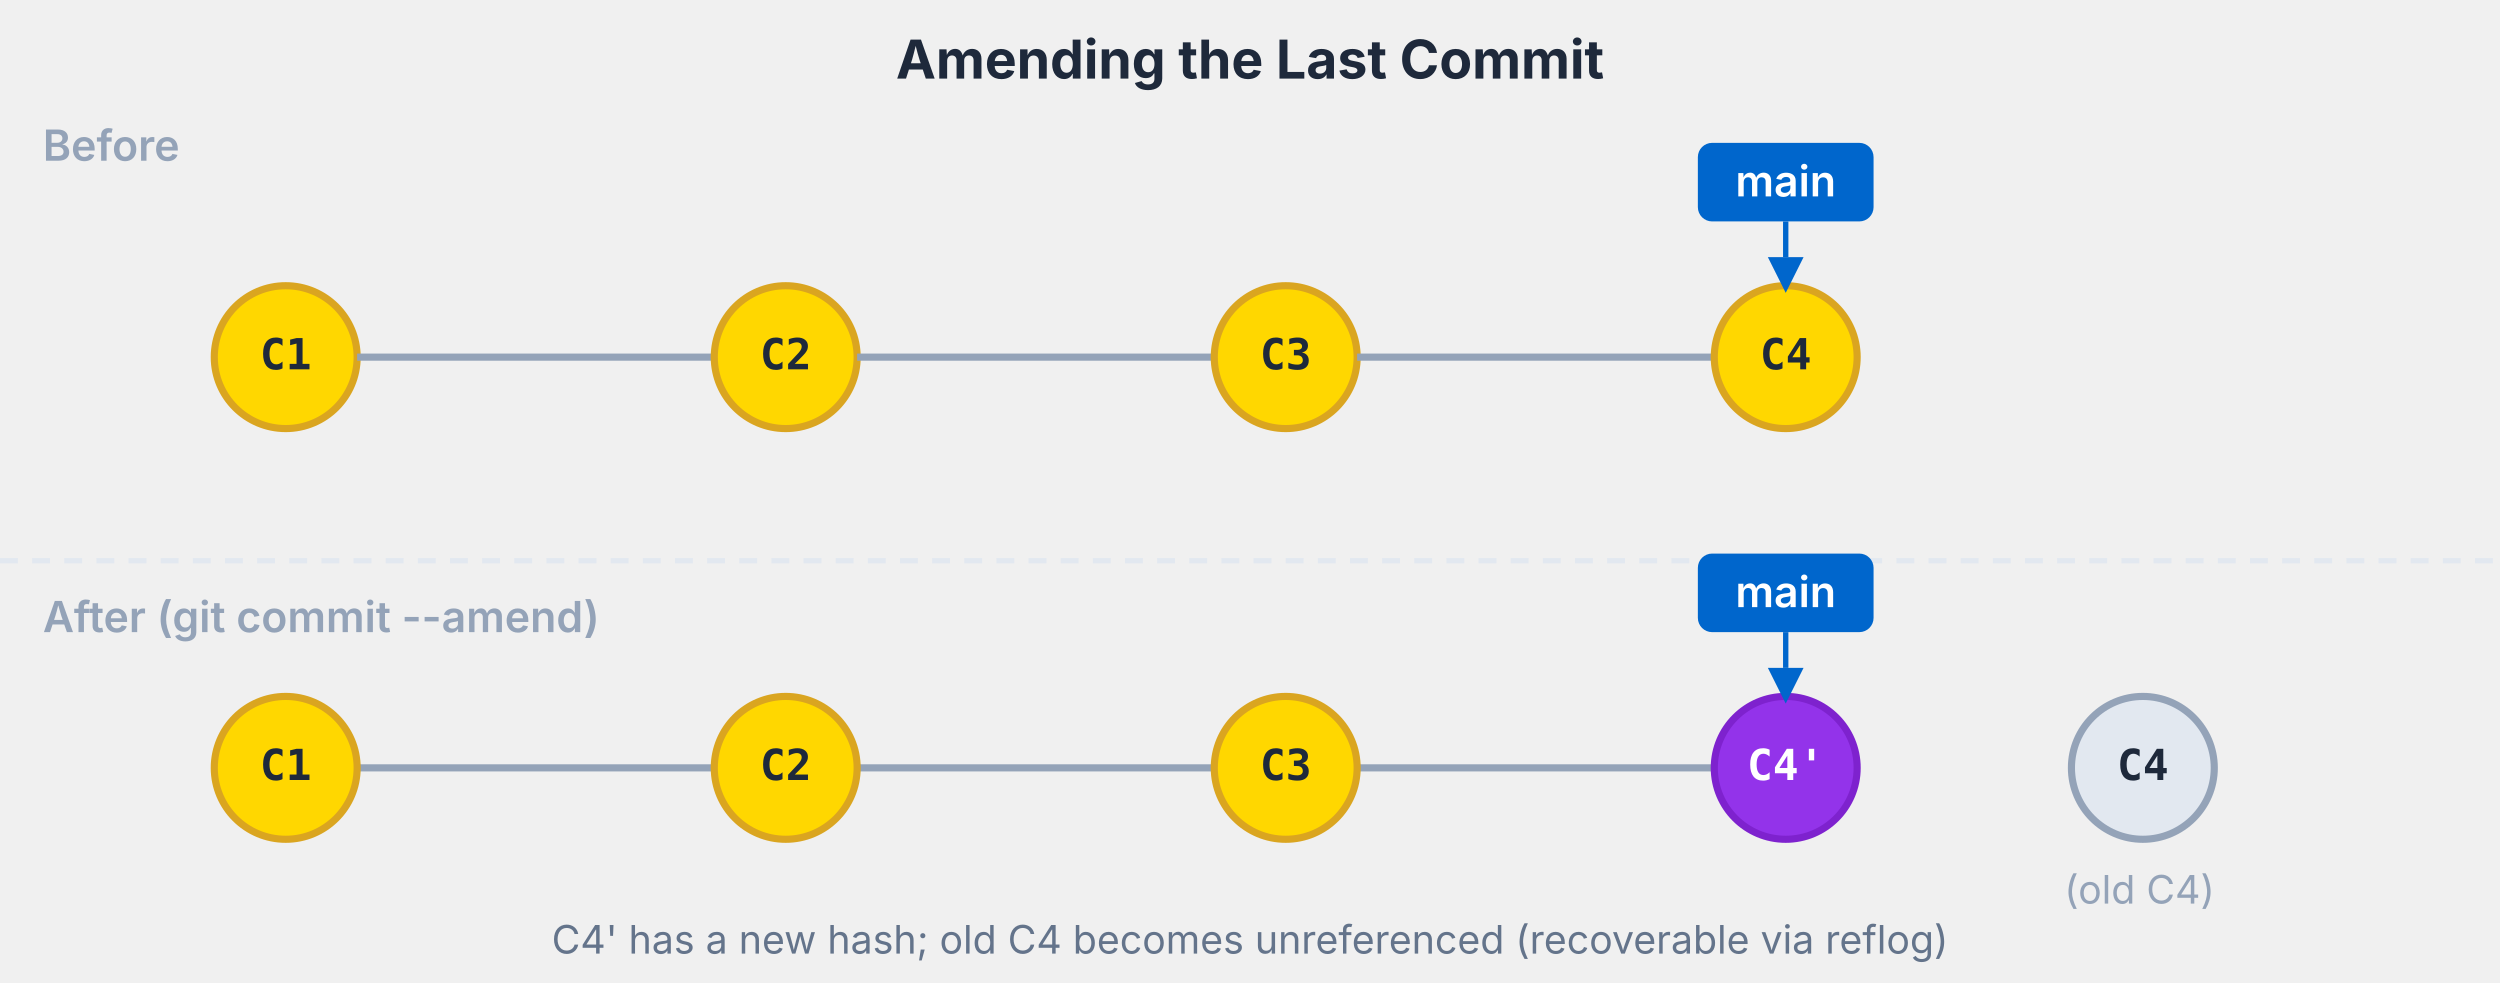
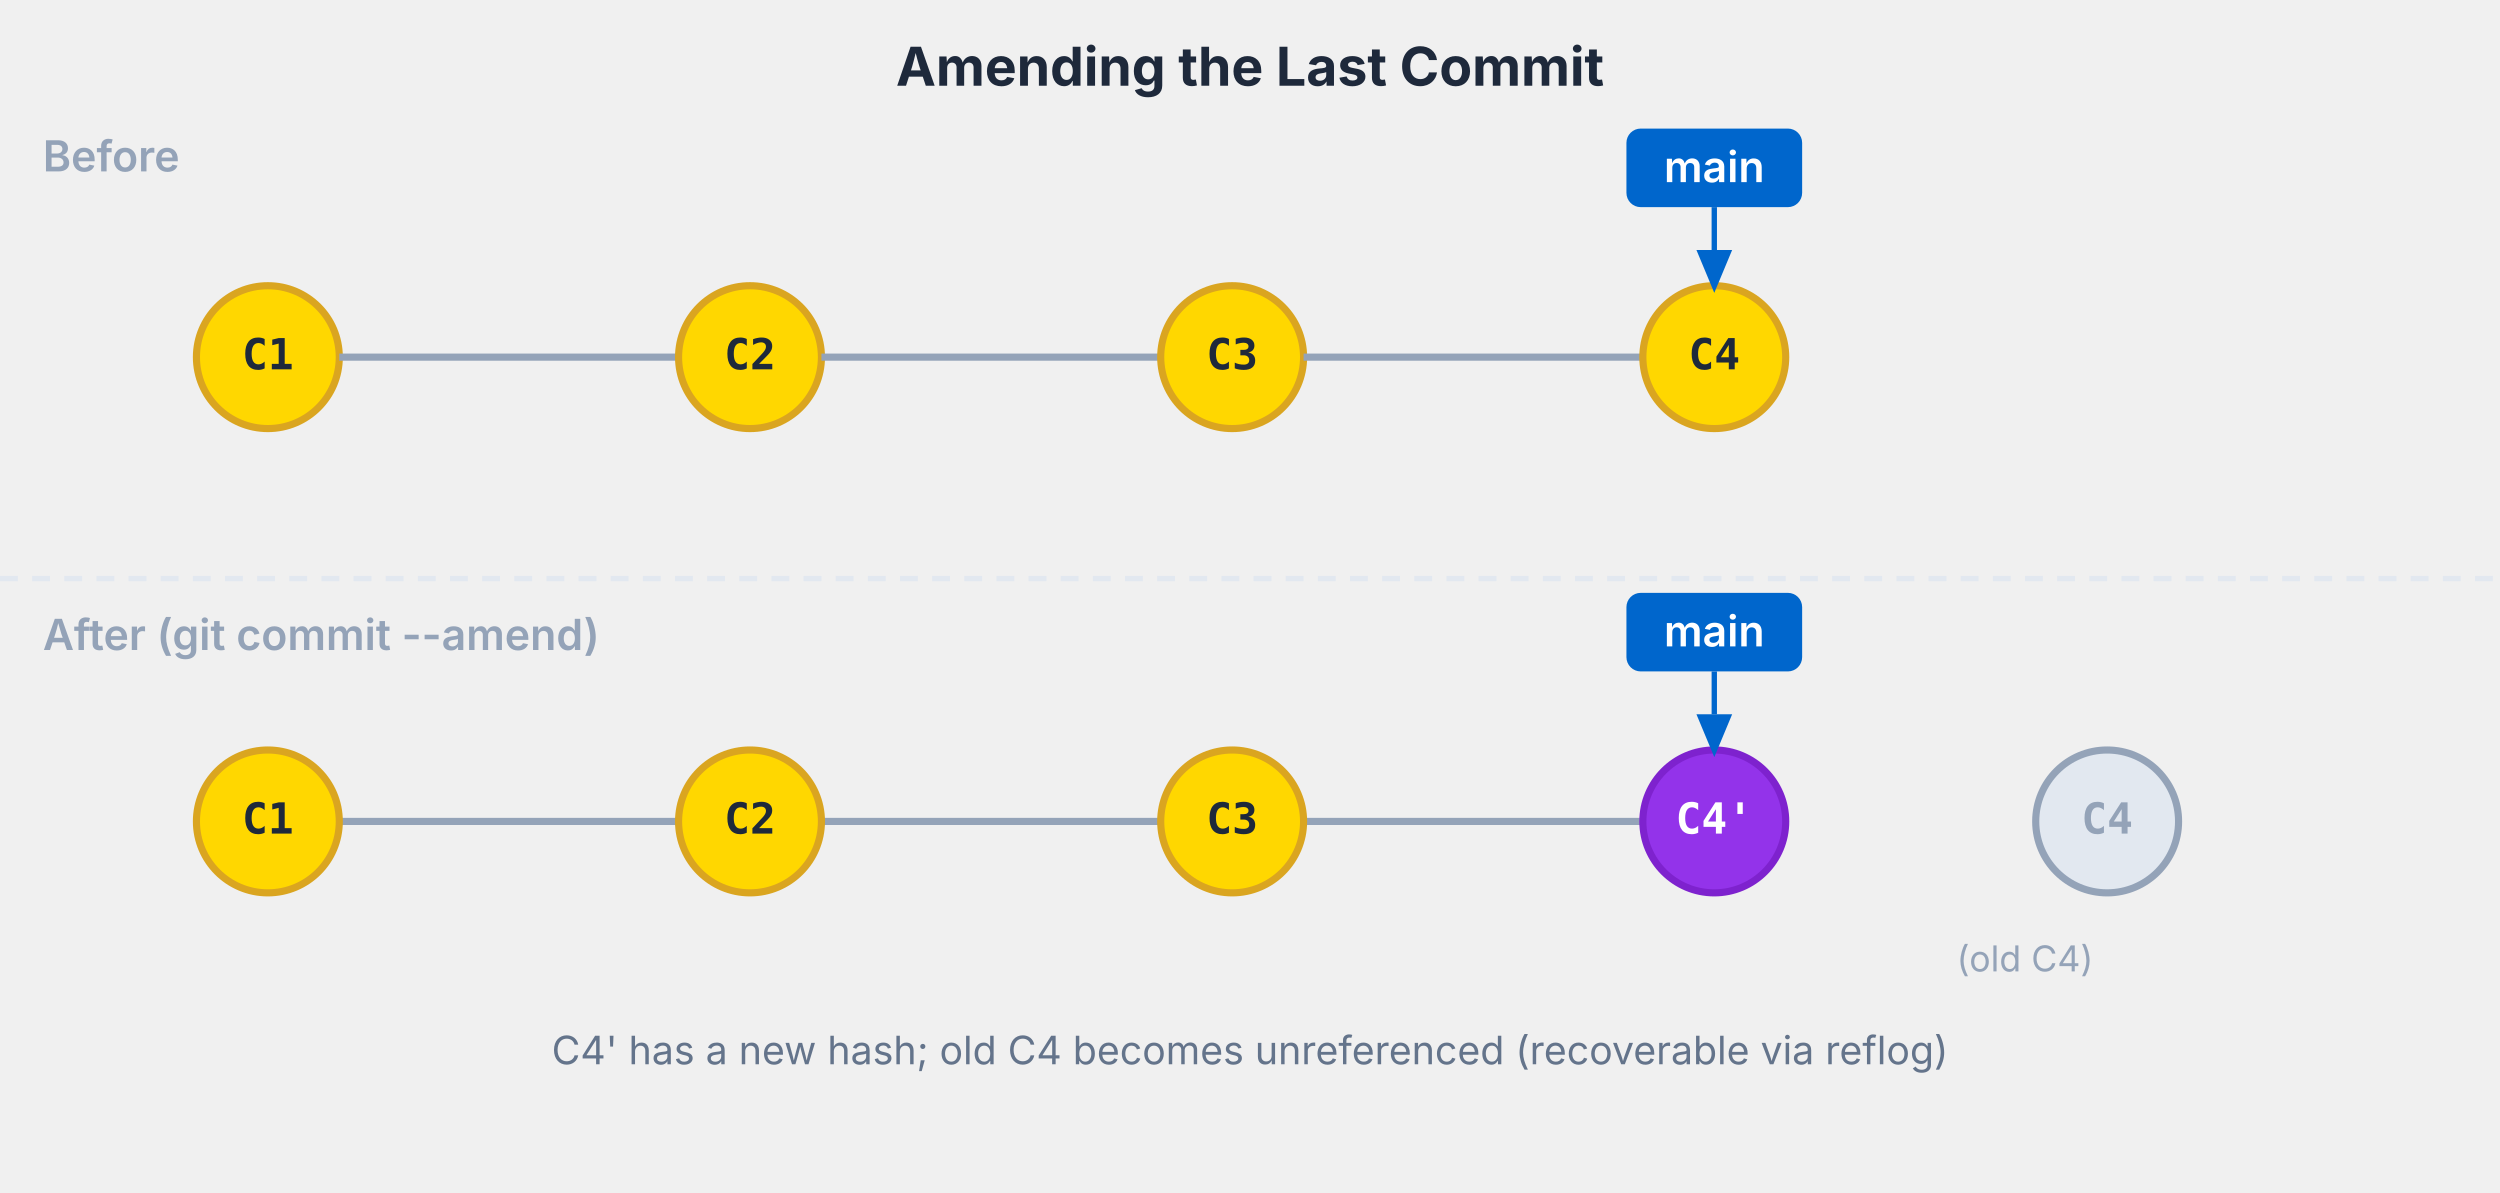
- <svg xmlns="http://www.w3.org/2000/svg" viewBox="0 0 700 275">
-   <text x="350" y="22" font-family="-apple-system, BlinkMacSystemFont, 'Segoe UI', sans-serif" font-size="15" font-weight="bold" text-anchor="middle" fill="#1e293b">Amending the Last Commit</text>
-   <text x="12" y="45" font-family="-apple-system, BlinkMacSystemFont, 'Segoe UI', sans-serif" font-size="12" font-weight="600" fill="#94a3b8">Before</text>
-   <line x1="0" y1="157" x2="700" y2="157" stroke="#e2e8f0" stroke-width="1.5" stroke-dasharray="5,4" />
-   <text x="12" y="177" font-family="-apple-system, BlinkMacSystemFont, 'Segoe UI', sans-serif" font-size="12" font-weight="600" fill="#94a3b8">After  (git commit --amend)</text>
-   <circle cx="80" cy="100" r="20" fill="#FFD700" stroke="#DAA520" stroke-width="2" opacity="1" />
-   <text x="80" y="100" font-family="monospace" font-size="12" font-weight="bold" text-anchor="middle" dominant-baseline="middle" fill="#1e293b" opacity="1">C1</text>
-   <line x1="100" y1="100" x2="200" y2="100" stroke="#94a3b8" stroke-width="2" fill="none" />
-   <circle cx="220" cy="100" r="20" fill="#FFD700" stroke="#DAA520" stroke-width="2" opacity="1" />
-   <text x="220" y="100" font-family="monospace" font-size="12" font-weight="bold" text-anchor="middle" dominant-baseline="middle" fill="#1e293b" opacity="1">C2</text>
-   <line x1="240" y1="100" x2="340" y2="100" stroke="#94a3b8" stroke-width="2" fill="none" />
-   <circle cx="360" cy="100" r="20" fill="#FFD700" stroke="#DAA520" stroke-width="2" opacity="1" />
-   <text x="360" y="100" font-family="monospace" font-size="12" font-weight="bold" text-anchor="middle" dominant-baseline="middle" fill="#1e293b" opacity="1">C3</text>
-   <line x1="380" y1="100" x2="480" y2="100" stroke="#94a3b8" stroke-width="2" fill="none" />
-   <circle cx="500" cy="100" r="20" fill="#FFD700" stroke="#DAA520" stroke-width="2" opacity="1" />
-   <text x="500" y="100" font-family="monospace" font-size="12" font-weight="bold" text-anchor="middle" dominant-baseline="middle" fill="#1e293b" opacity="1">C4</text>
-   <rect x="475.4" y="40.0" width="49.2" height="22" rx="4" fill="#0066CC" />
-   <text x="500" y="55.0" font-family="-apple-system, BlinkMacSystemFont, 'Segoe UI', sans-serif" font-size="12" font-weight="600" text-anchor="middle" fill="white">main</text>
-   <line x1="500" y1="62" x2="500" y2="72.0" stroke="#0066CC" stroke-width="1.5" />
-   <polygon points="495,72.0 505,72.0 500,82.0" fill="#0066CC" />
-   <line x1="100" y1="215" x2="200" y2="215" stroke="#94a3b8" stroke-width="2" fill="none" />
-   <line x1="240" y1="215" x2="340" y2="215" stroke="#94a3b8" stroke-width="2" fill="none" />
-   <line x1="380" y1="215" x2="480" y2="215" stroke="#94a3b8" stroke-width="2" fill="none" />
-   <circle cx="80" cy="215" r="20" fill="#FFD700" stroke="#DAA520" stroke-width="2" opacity="1" />
-   <text x="80" y="215" font-family="monospace" font-size="12" font-weight="bold" text-anchor="middle" dominant-baseline="middle" fill="#1e293b" opacity="1">C1</text>
-   <circle cx="220" cy="215" r="20" fill="#FFD700" stroke="#DAA520" stroke-width="2" opacity="1" />
-   <text x="220" y="215" font-family="monospace" font-size="12" font-weight="bold" text-anchor="middle" dominant-baseline="middle" fill="#1e293b" opacity="1">C2</text>
-   <circle cx="360" cy="215" r="20" fill="#FFD700" stroke="#DAA520" stroke-width="2" opacity="1" />
-   <text x="360" y="215" font-family="monospace" font-size="12" font-weight="bold" text-anchor="middle" dominant-baseline="middle" fill="#1e293b" opacity="1">C3</text>
-   <circle cx="500" cy="215" r="20" fill="#9333EA" stroke="#7E22CE" stroke-width="2" opacity="1" />
-   <text x="500" y="215" font-family="monospace" font-size="12" font-weight="bold" text-anchor="middle" dominant-baseline="middle" fill="white" opacity="1">C4'</text>
-   <circle cx="600" cy="215" r="20" fill="#e2e8f0" stroke="#94a3b8" stroke-width="2" opacity="1" />
-   <text x="600" y="215" font-family="monospace" font-size="12" font-weight="bold" text-anchor="middle" dominant-baseline="middle" fill="#1e293b" opacity="1">C4</text>
-   <text x="578" y="253" font-family="-apple-system, BlinkMacSystemFont, 'Segoe UI', sans-serif" font-size="11" fill="#94a3b8" text-anchor="start">(old C4)</text>
-   <rect x="475.4" y="155.0" width="49.2" height="22" rx="4" fill="#0066CC" />
-   <text x="500" y="170.0" font-family="-apple-system, BlinkMacSystemFont, 'Segoe UI', sans-serif" font-size="12" font-weight="600" text-anchor="middle" fill="white">main</text>
-   <line x1="500" y1="177" x2="500" y2="187.0" stroke="#0066CC" stroke-width="1.5" />
-   <polygon points="495,187.0 505,187.0 500,197.0" fill="#0066CC" />
-   <text x="350" y="267" font-family="-apple-system, BlinkMacSystemFont, 'Segoe UI', sans-serif" font-size="11" fill="#64748b" text-anchor="middle">C4' has a new hash; old C4 becomes unreferenced (recoverable via reflog)</text>
+ <svg xmlns="http://www.w3.org/2000/svg" viewBox="0 0 700 334">
+   <text x="350" y="24" font-family="-apple-system, BlinkMacSystemFont, 'Segoe UI', sans-serif" font-size="15" font-weight="bold" text-anchor="middle" fill="#1e293b">Amending the Last Commit</text>
+   <text x="12" y="48" font-family="-apple-system, BlinkMacSystemFont, 'Segoe UI', sans-serif" font-size="12" font-weight="600" fill="#94a3b8">Before</text>
+   <circle cx="75" cy="100" r="20" fill="#FFD700" stroke="#DAA520" stroke-width="2" />
+   <text x="75" y="100" font-family="monospace" font-size="12" font-weight="bold" text-anchor="middle" dominant-baseline="middle" fill="#1e293b">C1</text>
+   <line x1="95" y1="100" x2="190" y2="100" stroke="#94a3b8" stroke-width="2" fill="none" />
+   <circle cx="210" cy="100" r="20" fill="#FFD700" stroke="#DAA520" stroke-width="2" />
+   <text x="210" y="100" font-family="monospace" font-size="12" font-weight="bold" text-anchor="middle" dominant-baseline="middle" fill="#1e293b">C2</text>
+   <line x1="230" y1="100" x2="325" y2="100" stroke="#94a3b8" stroke-width="2" fill="none" />
+   <circle cx="345" cy="100" r="20" fill="#FFD700" stroke="#DAA520" stroke-width="2" />
+   <text x="345" y="100" font-family="monospace" font-size="12" font-weight="bold" text-anchor="middle" dominant-baseline="middle" fill="#1e293b">C3</text>
+   <line x1="365" y1="100" x2="460" y2="100" stroke="#94a3b8" stroke-width="2" fill="none" />
+   <circle cx="480" cy="100" r="20" fill="#FFD700" stroke="#DAA520" stroke-width="2" />
+   <text x="480" y="100" font-family="monospace" font-size="12" font-weight="bold" text-anchor="middle" dominant-baseline="middle" fill="#1e293b">C4</text>
+   <rect x="455.4" y="36" width="49.2" height="22" rx="4" fill="#0066CC" />
+   <text x="480" y="51" font-family="-apple-system, BlinkMacSystemFont, 'Segoe UI', sans-serif" font-size="12" font-weight="600" text-anchor="middle" fill="white">main</text>
+   <line x1="480" y1="58" x2="480" y2="70" stroke="#0066CC" stroke-width="1.5" />
+   <polygon points="475,70 485,70 480,82" fill="#0066CC" />
+   <line x1="0" y1="162" x2="700" y2="162" stroke="#e2e8f0" stroke-width="1.5" stroke-dasharray="5,4" />
+   <text x="12" y="182" font-family="-apple-system, BlinkMacSystemFont, 'Segoe UI', sans-serif" font-size="12" font-weight="600" fill="#94a3b8">After  (git commit --amend)</text>
+   <line x1="95" y1="230" x2="190" y2="230" stroke="#94a3b8" stroke-width="2" fill="none" />
+   <line x1="230" y1="230" x2="325" y2="230" stroke="#94a3b8" stroke-width="2" fill="none" />
+   <line x1="365" y1="230" x2="460" y2="230" stroke="#94a3b8" stroke-width="2" fill="none" />
+   <circle cx="75" cy="230" r="20" fill="#FFD700" stroke="#DAA520" stroke-width="2" />
+   <text x="75" y="230" font-family="monospace" font-size="12" font-weight="bold" text-anchor="middle" dominant-baseline="middle" fill="#1e293b">C1</text>
+   <circle cx="210" cy="230" r="20" fill="#FFD700" stroke="#DAA520" stroke-width="2" />
+   <text x="210" y="230" font-family="monospace" font-size="12" font-weight="bold" text-anchor="middle" dominant-baseline="middle" fill="#1e293b">C2</text>
+   <circle cx="345" cy="230" r="20" fill="#FFD700" stroke="#DAA520" stroke-width="2" />
+   <text x="345" y="230" font-family="monospace" font-size="12" font-weight="bold" text-anchor="middle" dominant-baseline="middle" fill="#1e293b">C3</text>
+   <circle cx="480" cy="230" r="20" fill="#9333EA" stroke="#7E22CE" stroke-width="2" />
+   <text x="480" y="230" font-family="monospace" font-size="12" font-weight="bold" text-anchor="middle" dominant-baseline="middle" fill="white">C4'</text>
+   <rect x="455.4" y="166" width="49.2" height="22" rx="4" fill="#0066CC" />
+   <text x="480" y="181" font-family="-apple-system, BlinkMacSystemFont, 'Segoe UI', sans-serif" font-size="12" font-weight="600" text-anchor="middle" fill="white">main</text>
+   <line x1="480" y1="188" x2="480" y2="200" stroke="#0066CC" stroke-width="1.5" />
+   <polygon points="475,200 485,200 480,212" fill="#0066CC" />
+   <circle cx="590" cy="230" r="20" fill="#e2e8f0" stroke="#94a3b8" stroke-width="2" />
+   <text x="590" y="230" font-family="monospace" font-size="12" font-weight="bold" text-anchor="middle" dominant-baseline="middle" fill="#94a3b8">C4</text>
+   <text x="567" y="272" font-family="-apple-system, BlinkMacSystemFont, 'Segoe UI', sans-serif" font-size="10" fill="#94a3b8" text-anchor="middle">(old C4)</text>
+   <text x="350" y="298" font-family="-apple-system, BlinkMacSystemFont, 'Segoe UI', sans-serif" font-size="11" fill="#64748b" text-anchor="middle">C4' has a new hash; old C4 becomes unreferenced (recoverable via reflog)</text>
</svg>
